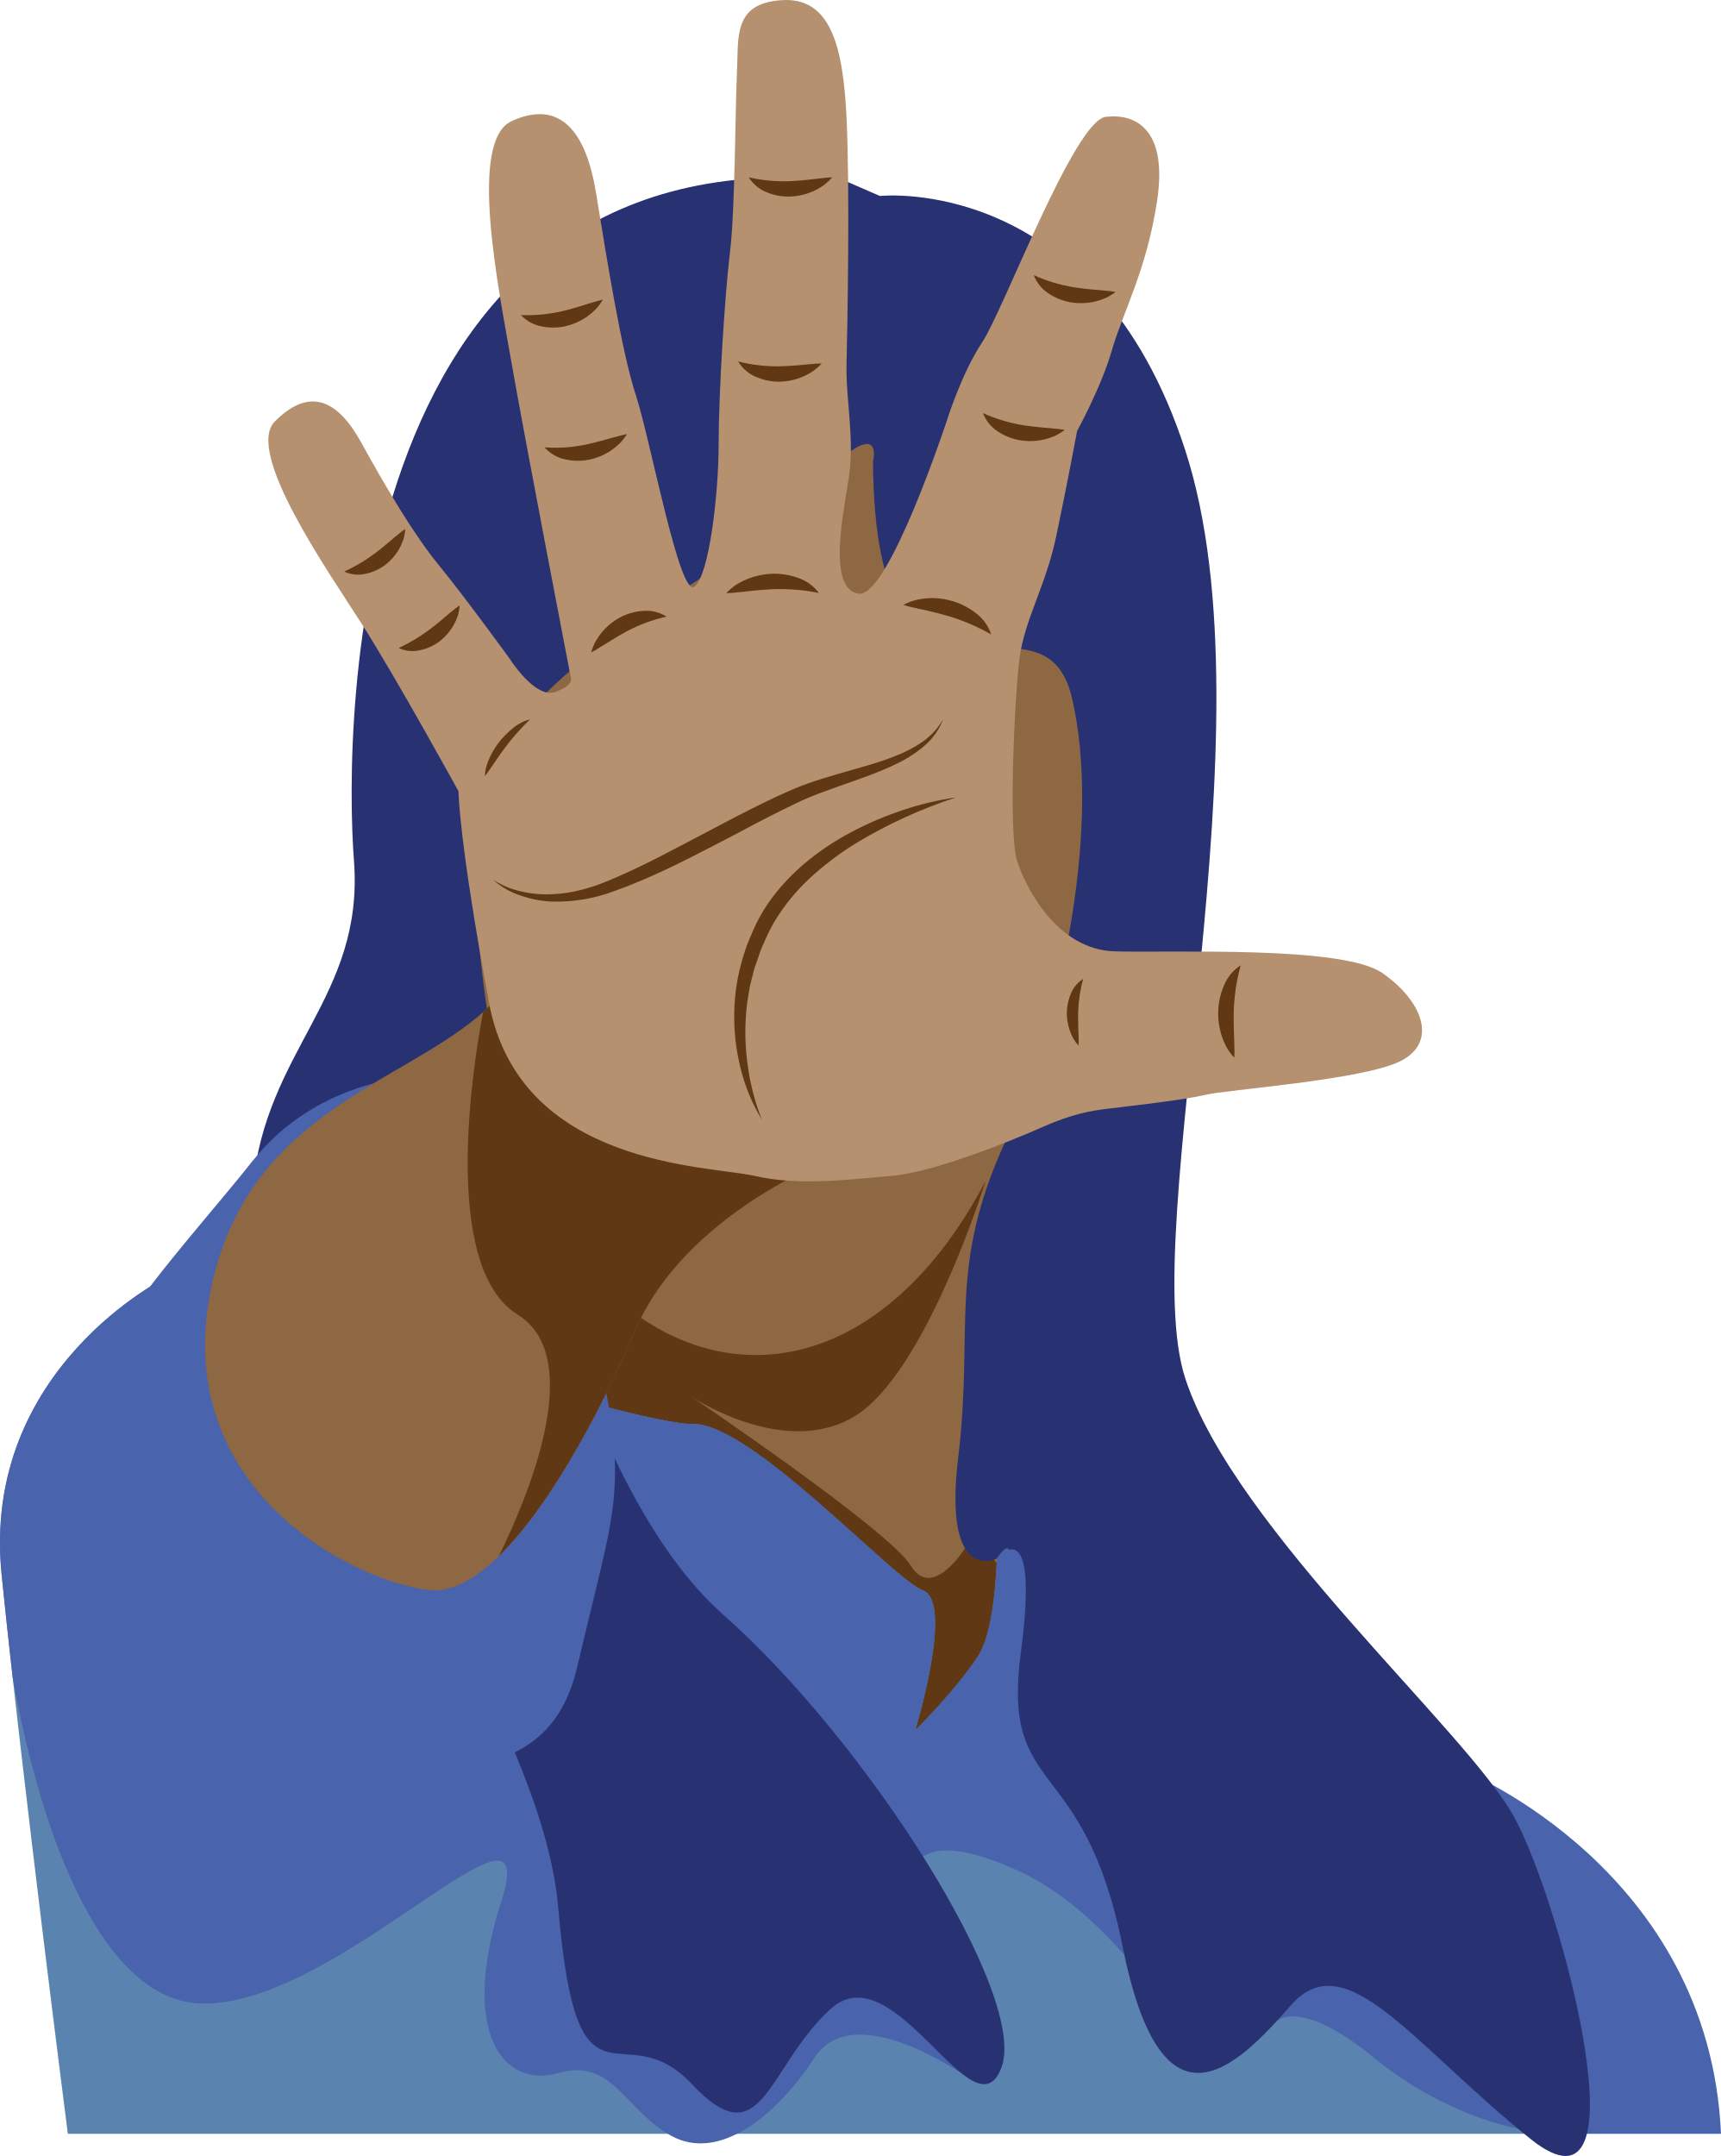
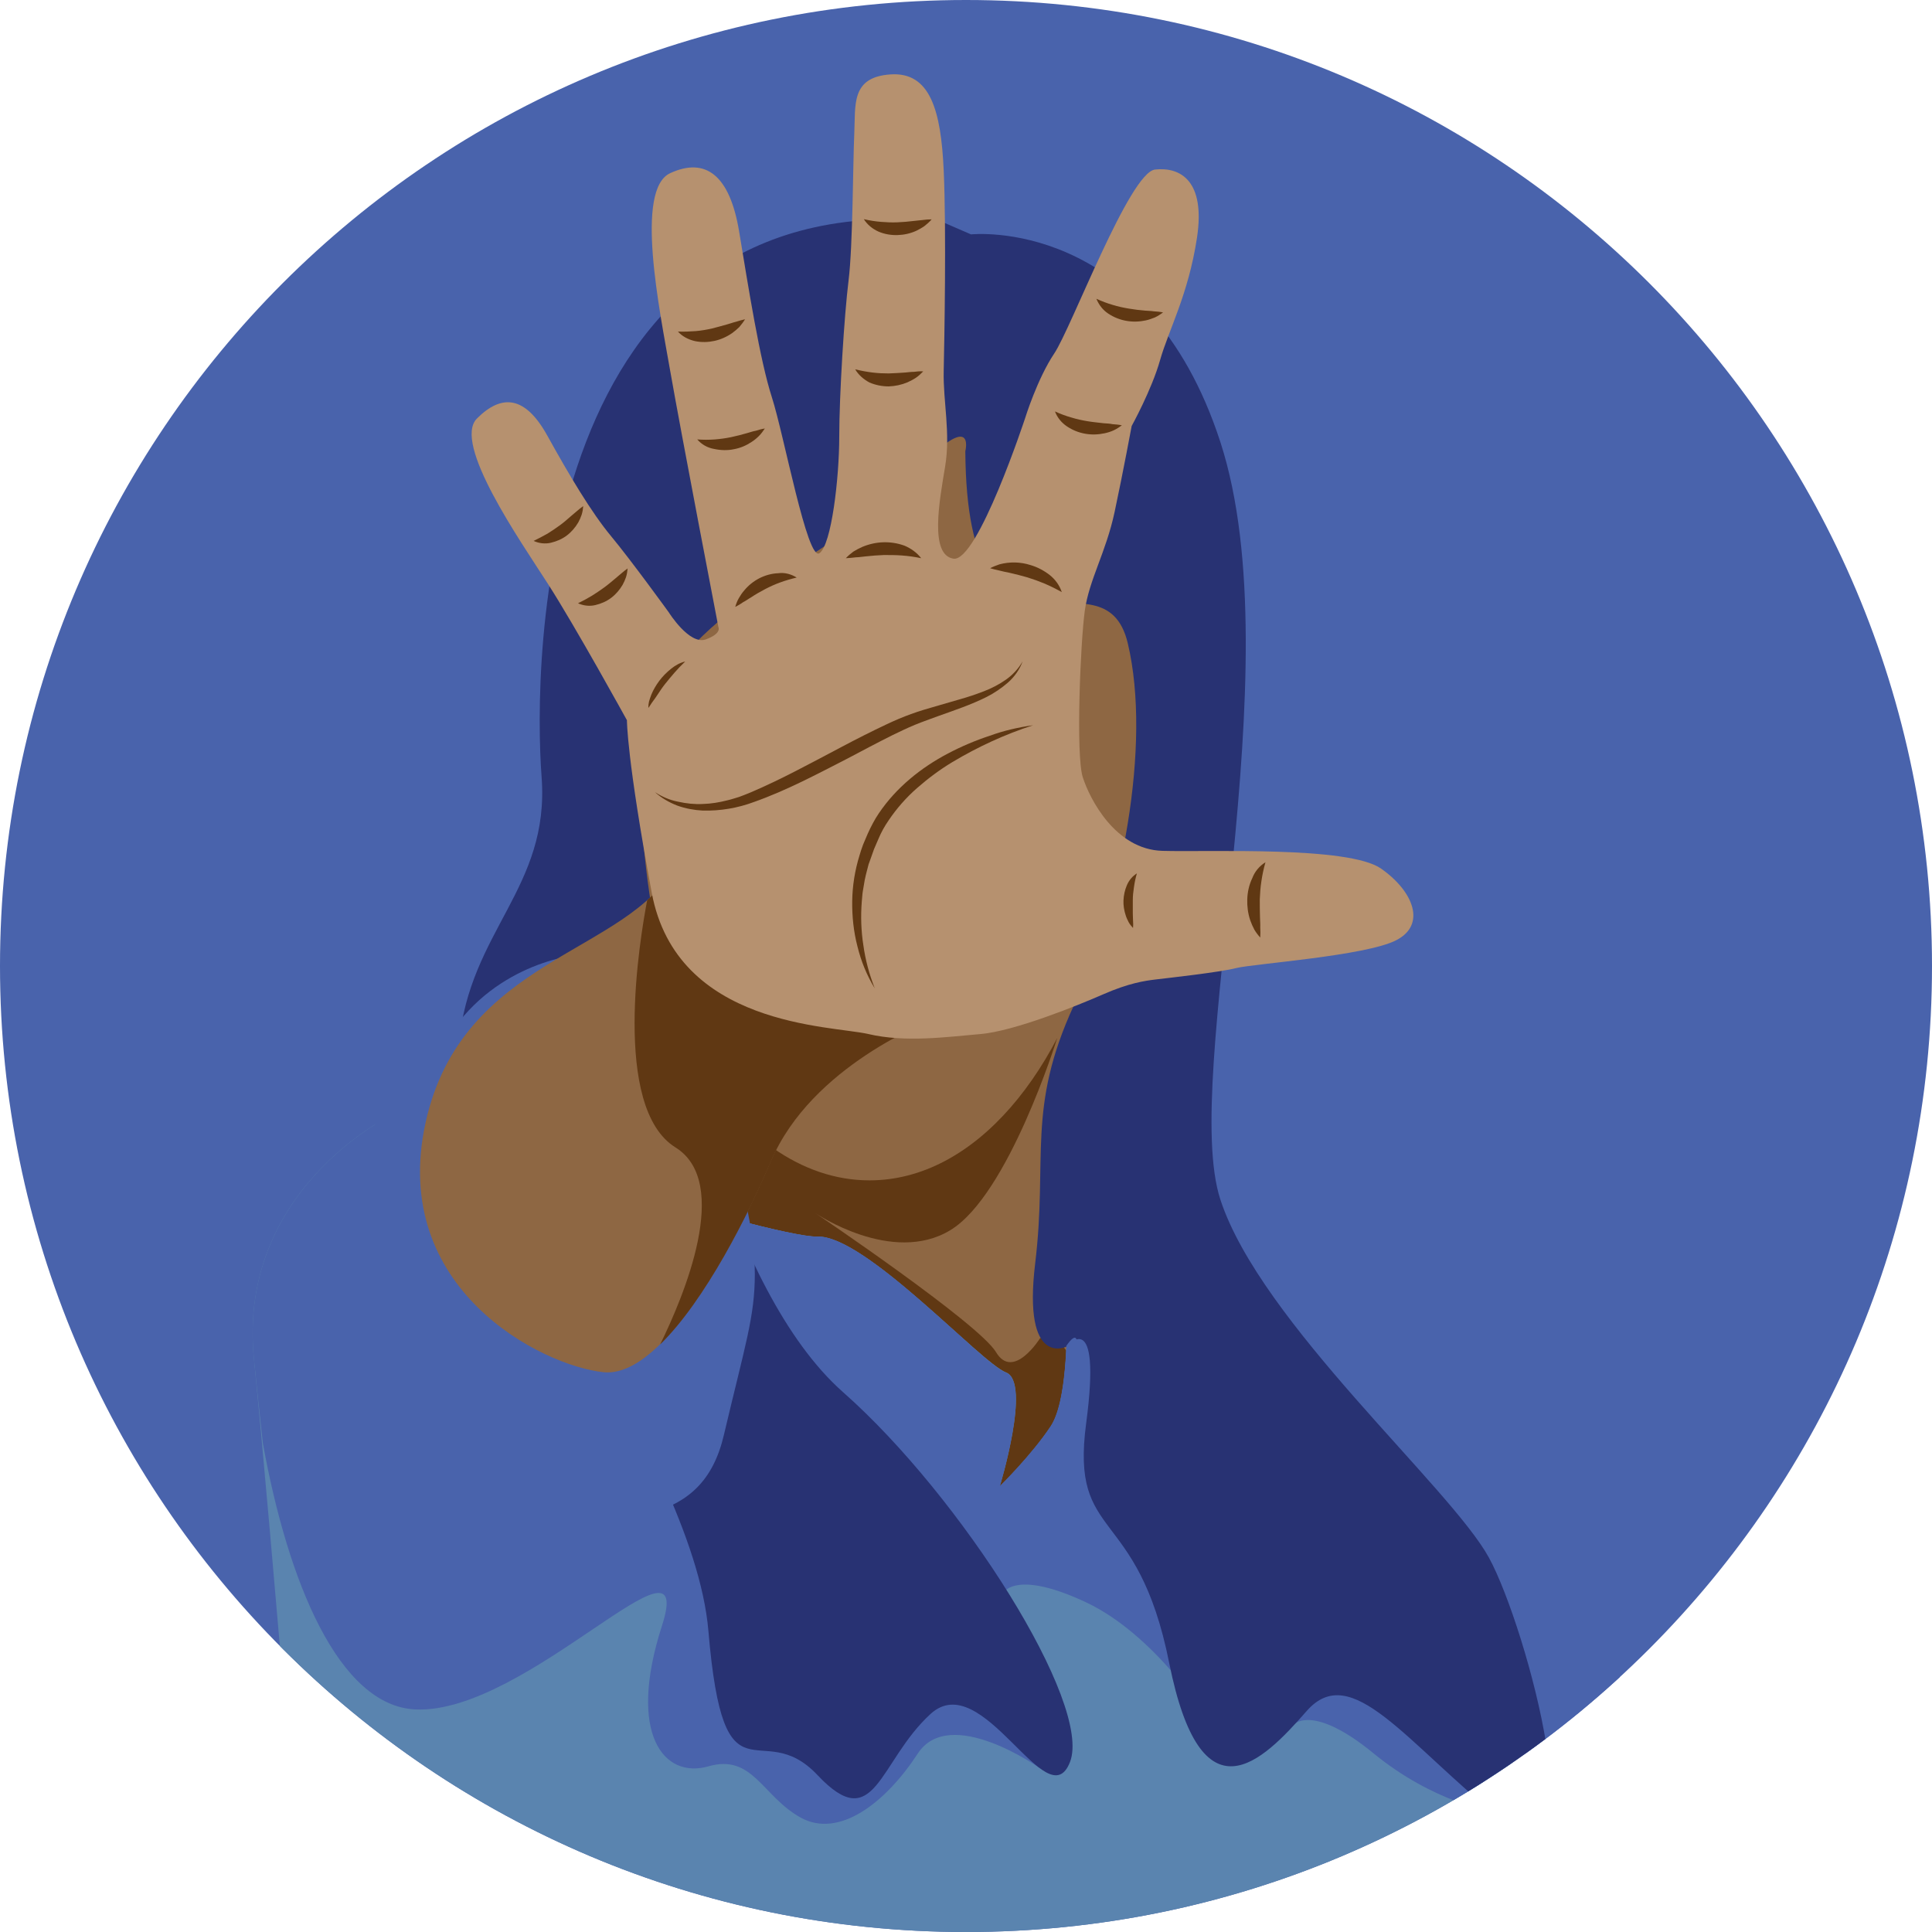
- <svg xmlns="http://www.w3.org/2000/svg" viewBox="0 0 617.34 773.27">
-   <defs>
-     <style>.cls-1{fill:#4963ac;}.cls-2{fill:#8e6743;}.cls-3{fill:#603813;}.cls-4{fill:#5a84af;}.cls-5{fill:#283273;}.cls-6{fill:#b6916f;}</style>
-   </defs>
-   <g id="Layer_2" data-name="Layer 2">
-     <g id="Layer_1-2" data-name="Layer 1">
-       <path class="cls-1" d="M525,635.06s88.17,35.51,92.38,130.26h-49Z" />
-       <rect class="cls-2" x="187.83" y="363.2" width="192.44" height="289.5" />
-       <path class="cls-3" d="M353.52,423.71s-21.31,68.7-46.91,84.24-59.3-7.49-59.3-7.49,71.77,48.41,79.43,61.1,19.44-6.25,19.44-6.25h7.34s19.89,25.81,23,33.82-12.51,68.6-26.86,76-24.33,18.1-63,8.74S173,598.28,162,584.07,101.87,491,104.36,482.91s-8.11-30,27.47-46.82,72.41-51.5,108.62-49.78S353.52,423.71,353.52,423.71Z" />
-       <path class="cls-2" d="M425,251.6c0-82.55-57.8-149.47-129.11-149.47S166.79,169.05,166.79,251.6v.19A293.33,293.33,0,0,0,162,305c0,100,48.86,181,109.13,181,46.05,0,85.43-47.3,101.46-114.19C404.39,344.61,425,300.9,425,251.6Z" />
-       <path class="cls-4" d="M60,457.94S-6.91,490.71.58,564.68,24.34,765.32,24.34,765.32h527s-54.49-149.89-82.58-194.93-111-28.18-111-28.18,1.41,39.32-7,52-22.47,26.46-22.47,26.46,14-45.94,2.8-50.24-61.79-60.33-82.86-59.71S60,457.94,60,457.94Z" />
-       <path class="cls-1" d="M458.05,724.85s8.37-8.48,34.58,13,51.89,25.57,51.89,25.57l-10.69-40.26-32.54-24.63s-28.32-.94-31.13,0Z" />
-       <path class="cls-1" d="M71.59,718.55c49,2.19,123.66-84.58,108.3-36.83s.94,67.42,20.38,61.8S223.9,756.63,240.76,766s37.45-6.55,51.5-28.09,53.52,6.35,53.52,6.35l-15.36-77.51s5.84-9.36,35.81,4.68,52.43,49.63,52.43,49.63-39.32-176-44.94-178.84c-1.12-.56-2.2-1.23-3.41-1.84-7.69.86-12.51,1.84-12.51,1.84s1.41,39.32-7,52-22.47,26.46-22.47,26.46,14-45.94,2.8-50.24-61.79-60.33-82.86-59.71S60,457.94,60,457.94-6.91,490.71.58,564.68C1.69,575.62,3,588.11,4.52,601.44h0C15.48,662.54,37.88,717.05,71.59,718.55Z" />
-       <path class="cls-1" d="M326.77,567.75h0l0,0Z" />
-       <path class="cls-1" d="M330.42,666.74a3.12,3.12,0,0,1,.25-.31c-.59-2.74-2.86-10-11.49-27.78-12.18-25-65.78-69.29-52.44-75.14s5.85-28.56,14-28.32c5.39.15,23.86,14.41,35.7,24-19.94-17.53-52.37-49-68.18-48.51-6,.18-24.05-4.07-46.68-10.22-2,6.4-2.21,15.37-1.3,17.64,1.41,3.51,26,55.48,26,57.58s98.56,87,104.37,92Z" />
-       <path class="cls-5" d="M313.17,165.64s5.3-20.91-25.6,12.8S189.26,234.62,175.21,281s10.5,133.43,10.5,133.43,21.81,118.78,73.77,164.73,109.56,137,99.73,162.52-38.4-42.14-61.34-21.07-24.34,53.84-49.62,26.92-41.19,16.62-48-63.44S86.18,475.41,90.67,425.94s40-68.27,36.31-117.16S124.22,46.48,302.81,64.71l12.85,5.58s77.25-8.43,109.56,91.29-17.74,278.87,0,332.87,101.12,126.41,118,157.31,48.3,149.43,5.89,115.44-66.29-70.5-86-48-46.35,49.16-60.39-21.07-43.48-52.65-36.52-105.34S357.68,559,357.68,559s-19.54,9.89-13.92-36.46-3.91-68,17-113.37,34.34-114.37,23.73-159.1S314,274,313.17,165.64Z" />
-       <path class="cls-1" d="M330.67,642.86c7,5.15,29,9.84,29,9.84s-14-7.49-10.76-22S365.8,562.94,362,555.85c-.73-1.38-2.3,0-4.35,3-.5,12.3-2.11,28.12-6.9,35.3-8.43,12.65-22.47,26.46-22.47,26.46S323.68,637.71,330.67,642.86Z" />
-       <path class="cls-1" d="M147.12,386.31s-33.78,1.4-56.45,30-57.78,65.08-57.31,85.21S26.62,621.8,94.83,630.69s102.86,7,112.22-32.77,13.58-52,13.58-70.69-5.62-37.93-6.56-42.61S147.12,386.31,147.12,386.31Z" />
-       <path class="cls-2" d="M297.87,415.8s-52.43,19.66-70.22,61.8c-13.85,32.79-46.35,95.51-73.5,92.7S60,533.78,76,460.75s89.39-74,109.77-113.3,0,5.62,0,5.62Z" />
-       <path class="cls-3" d="M177.75,358.61c-1.4,1.5-2.88,2.94-4.44,4.34-3.19,16.66-15.71,91.12,12.4,108.56,24.75,15.35,3.7,65.36-6.73,86.57,19.89-19.43,38.91-57.37,48.67-80.48,17.79-42.14,70.22-61.8,70.22-61.8l-108-60.45C184.7,356.74,180.53,357.87,177.75,358.61Z" />
-       <path class="cls-6" d="M204.74,242.89s-16.54-85.83-21.22-112.67-15.61-79.59,0-86.77,26.22.93,30.27,25.59,9.05,56.48,14.36,72.87,15.61,72.26,20.91,68.52,8.74-33.08,8.74-51.19,2.19-53.37,4.06-68.66,1.87-51.5,2.5-64.3-1.57-25,15.91-26.22S302.43,16,303.68,42.2s.31,74.91,0,88.33,3.14,27.15.63,42.13-6.87,38.71,3.74,40.27,31.53-61.8,31.53-61.8,5.3-17.17,12.79-28.4,33.09-79.59,44.32-80.84,22.16,5,18.42,30-12.49,40.58-16.23,53.68-12.49,29-12.49,29-3.74,20-7.49,37.77S367.67,222,365.79,235.71s-4.05,63.44-.93,73.07,14.35,31.8,34.95,32.43,81.78-2.19,96.13,7.8,20,24.66,6.56,31.52-62.74,10.3-70.23,12.17-30.27,4.37-35.27,5-11.86,1.56-23.09,6.55-39,16.23-54,17.48-33.08,3.75-49.31,0-84.24-3.12-95.18-62.11-10.94-75.84-10.94-75.84S142,242.89,129.83,223.85s-42.13-61.8-31.21-72.72,21.23-10,30.9,7.49,19.35,33.71,28.09,44.32,25.28,33.39,25.28,33.39,9.05,14.36,16.23,11.87S204.74,242.89,204.74,242.89Z" />
-       <path class="cls-3" d="M268.6,63.6a54.93,54.93,0,0,0,7.65,1.2,61.21,61.21,0,0,0,7.15.19c2.37-.12,4.76-.31,7.25-.61,1.25-.1,2.49-.35,3.82-.43a34.44,34.44,0,0,1,4.09-.35,21,21,0,0,1-3.1,2.86,22.88,22.88,0,0,1-3.63,2.08,22.46,22.46,0,0,1-8.24,1.95A20.56,20.56,0,0,1,275.14,69,13.48,13.48,0,0,1,268.6,63.6Z" />
-       <path class="cls-3" d="M370.84,98.67a55.63,55.63,0,0,0,7.25,2.72,62,62,0,0,0,7,1.62c2.35.36,4.73.65,7.23.87,1.25.15,2.51.15,3.83.35a32.43,32.43,0,0,1,4.08.48,22.94,22.94,0,0,1-3.61,2.18,25,25,0,0,1-4,1.3,22.52,22.52,0,0,1-8.47.25,20.53,20.53,0,0,1-8-3.19A13.5,13.5,0,0,1,370.84,98.67Z" />
-       <path class="cls-3" d="M352.61,148.15a56.15,56.15,0,0,0,7.26,2.71,63.74,63.74,0,0,0,7,1.63c2.35.35,4.73.65,7.23.86,1.24.15,2.51.15,3.83.35a32.07,32.07,0,0,1,4.07.48,22.07,22.07,0,0,1-3.61,2.18,23.64,23.64,0,0,1-4,1.3,22.52,22.52,0,0,1-8.47.25,20.53,20.53,0,0,1-8-3.19A13.54,13.54,0,0,1,352.61,148.15Z" />
-       <path class="cls-3" d="M264.8,129.64a56.48,56.48,0,0,0,7.62,1.39,61.52,61.52,0,0,0,7.14.36c2.38-.07,4.77-.2,7.27-.43,1.25-.07,2.5-.3,3.83-.34a33.2,33.2,0,0,1,4.1-.25,21.48,21.48,0,0,1-3.17,2.78,23.33,23.33,0,0,1-3.68,2,22.45,22.45,0,0,1-8.29,1.75,20.42,20.42,0,0,1-8.4-1.73A13.47,13.47,0,0,1,264.8,129.64Z" />
-       <path class="cls-3" d="M186.87,113a55.34,55.34,0,0,0,7.75-.23,60.23,60.23,0,0,0,7-1.14c2.31-.56,4.63-1.19,7-1.94,1.21-.33,2.38-.81,3.67-1.13a34.38,34.38,0,0,1,4-1.1,22,22,0,0,1-2.51,3.39,24.42,24.42,0,0,1-3.19,2.71,22.52,22.52,0,0,1-7.74,3.44,20.34,20.34,0,0,1-8.58.06A13.48,13.48,0,0,1,186.87,113Z" />
-       <path class="cls-3" d="M123.5,205a60.29,60.29,0,0,0,6.12-3.25c1.84-1.11,3.53-2.29,5.21-3.53s3.29-2.62,5-4.06c.88-.69,1.67-1.49,2.63-2.2a29,29,0,0,1,2.94-2.26,18.78,18.78,0,0,1-.68,3.75,20.72,20.72,0,0,1-1.53,3.44,19.48,19.48,0,0,1-5,5.72,17.64,17.64,0,0,1-7,3.18A11.7,11.7,0,0,1,123.5,205Z" />
-       <path class="cls-3" d="M143,232.41a60.26,60.26,0,0,0,6.12-3.26c1.84-1.1,3.53-2.29,5.21-3.53s3.3-2.61,5-4.05c.88-.69,1.67-1.49,2.64-2.2a26.52,26.52,0,0,1,2.93-2.26,18.91,18.91,0,0,1-.68,3.75,21.1,21.1,0,0,1-1.53,3.44,19.6,19.6,0,0,1-5,5.72,17.78,17.78,0,0,1-7,3.18A11.76,11.76,0,0,1,143,232.41Z" />
-       <path class="cls-3" d="M195.35,160.45a55.22,55.22,0,0,0,7.75,0,60.9,60.9,0,0,0,7.08-1c2.32-.5,4.65-1.08,7.06-1.77,1.22-.3,2.4-.75,3.7-1a33,33,0,0,1,4-1,21.44,21.44,0,0,1-2.59,3.32,25,25,0,0,1-3.25,2.64,22.59,22.59,0,0,1-7.82,3.24,20.34,20.34,0,0,1-8.58-.14A13.56,13.56,0,0,1,195.35,160.45Z" />
-       <path class="cls-3" d="M239.12,221.15a56,56,0,0,0-7.43,2.21,61.84,61.84,0,0,0-6.53,2.89c-2.09,1.13-4.17,2.33-6.29,3.67-1.09.63-2.1,1.39-3.27,2a33.69,33.69,0,0,1-3.54,2.07,21.44,21.44,0,0,1,1.57-3.91,23.76,23.76,0,0,1,2.39-3.44,22.59,22.59,0,0,1,6.6-5.3,20.5,20.5,0,0,1,8.28-2.25A13.6,13.6,0,0,1,239.12,221.15Z" />
-       <path class="cls-3" d="M190.15,258c-1.79,1.72-3.28,3.3-4.7,4.9s-2.69,3.19-3.95,4.82-2.43,3.32-3.63,5.09c-.63.88-1.18,1.79-1.87,2.71s-1.24,1.88-2.05,2.87a15.15,15.15,0,0,1,.34-2.84,22.48,22.48,0,0,1,1-3,28.32,28.32,0,0,1,3.54-6.1,30.1,30.1,0,0,1,5.28-5.36A15.07,15.07,0,0,1,190.15,258Z" />
-       <path class="cls-3" d="M293.76,212.67a68,68,0,0,0-8.54-1.18,78.3,78.3,0,0,0-7.94-.17c-2.63.13-5.27.33-8,.63-1.39.1-2.76.36-4.23.44a39.62,39.62,0,0,1-4.53.36,22.3,22.3,0,0,1,3.33-2.87,26.23,26.23,0,0,1,4-2.1,26.91,26.91,0,0,1,9.08-2,25.16,25.16,0,0,1,9.42,1.5A15.53,15.53,0,0,1,293.76,212.67Z" />
-       <path class="cls-3" d="M355.58,227.57a68.21,68.21,0,0,0-7.72-3.84A76.67,76.67,0,0,0,340.4,221c-2.54-.72-5.11-1.37-7.81-2-1.35-.34-2.73-.53-4.15-.93a40,40,0,0,1-4.41-1.1,22.66,22.66,0,0,1,4.08-1.66,25.16,25.16,0,0,1,13.65.3,25.19,25.19,0,0,1,8.46,4.42A15.53,15.53,0,0,1,355.58,227.57Z" />
-       <path class="cls-3" d="M445.08,346.21a68.66,68.66,0,0,0-1.78,8.43,76.27,76.27,0,0,0-.72,7.9c-.05,2.64,0,5.29.07,8.06,0,1.39.17,2.77.14,4.24a40,40,0,0,1,0,4.54,22.31,22.31,0,0,1-2.64-3.52,27.3,27.3,0,0,1-1.81-4.09,26.54,26.54,0,0,1-1.33-9.2,25.22,25.22,0,0,1,2.15-9.29A15.46,15.46,0,0,1,445.08,346.21Z" />
-       <path class="cls-3" d="M388.57,351.09a49.55,49.55,0,0,0-1.28,6.08,55.86,55.86,0,0,0-.53,5.71c0,1.89,0,3.81.05,5.8,0,1,.13,2,.11,3.07a29.44,29.44,0,0,1,0,3.27,16.32,16.32,0,0,1-1.9-2.54,20,20,0,0,1-1.31-3,19.27,19.27,0,0,1-1-6.63,18.22,18.22,0,0,1,1.55-6.71A11.17,11.17,0,0,1,388.57,351.09Z" />
-       <path class="cls-3" d="M176.84,315.48A29.82,29.82,0,0,0,187,319.73a39.33,39.33,0,0,0,10.85,1,48.63,48.63,0,0,0,10.73-1.59c1.76-.39,3.46-1.05,5.2-1.54,1.71-.65,3.42-1.27,5.12-2,6.76-2.86,13.44-6.07,20-9.51s13.2-6.87,19.79-10.38S272,288.81,278.8,285.6c3.44-1.56,6.88-3.12,10.51-4.43s7.19-2.38,10.8-3.43l10.73-3.11c3.56-1,7.08-2.17,10.47-3.54A44.6,44.6,0,0,0,331,266a24.57,24.57,0,0,0,7.38-8.11,23.49,23.49,0,0,1-6.41,9.29,44.15,44.15,0,0,1-9.52,6.35c-6.82,3.44-14,5.81-21,8.28-3.49,1.26-7,2.48-10.38,3.85s-6.68,3-10,4.63c-6.63,3.28-13.21,6.78-19.8,10.28-13.27,6.84-26.52,13.94-40.85,19a58.25,58.25,0,0,1-22.59,3.78,39.46,39.46,0,0,1-11.25-2.2A27.64,27.64,0,0,1,176.84,315.48Z" />
-       <path class="cls-3" d="M343,286a172.19,172.19,0,0,0-35.51,16.18,107.11,107.11,0,0,0-15.46,11.41,72.07,72.07,0,0,0-12.48,14.23A53.7,53.7,0,0,0,275,336l-1.92,4.36c-.62,1.46-1,3-1.58,4.48l-.79,2.25c-.24.76-.41,1.54-.61,2.3-.37,1.55-.83,3.08-1.14,4.63l-.78,4.71c-.29,1.57-.34,3.17-.53,4.76a84.84,84.84,0,0,0,.66,19.22,82.7,82.7,0,0,0,5,18.88,65.21,65.21,0,0,1-7.61-18.35,75.54,75.54,0,0,1-2.3-20,70.94,70.94,0,0,1,3.17-20c.51-1.62,1-3.26,1.6-4.83l2-4.69a57.83,57.83,0,0,1,4.88-9c7.67-11.43,18.62-20.06,30.39-26.31a120.36,120.36,0,0,1,18.36-7.84A109.12,109.12,0,0,1,343,286Z" />
+ <svg xmlns="http://www.w3.org/2000/svg" xmlns:xlink="http://www.w3.org/1999/xlink" version="1.1" id="Layer_1" x="0px" y="0px" viewBox="0 0 849 849" style="enable-background:new 0 0 849 849;" xml:space="preserve">
+   <style type="text/css">
+ 	.st0{fill:#4963AC;}
+ 	.st1{clip-path:url(#SVGID_00000069366500337334206550000003353600462111059620_);}
+ 	.st2{fill:#8E6743;}
+ 	.st3{fill:#603813;}
+ 	.st4{fill:#5A84AF;}
+ 	.st5{fill:#283273;}
+ 	.st6{fill:#B6916F;}
+ </style>
+   <circle class="st0" cx="424.5" cy="424.5" r="424.5" />
+   <g>
+     <defs>
+       <circle id="SVGID_1_" cx="424.5" cy="424.5" r="424.5" />
+     </defs>
+     <clipPath id="SVGID_00000106859358218551193630000005463411572709622932_">
+       <use xlink:href="#SVGID_1_" style="overflow:visible;" />
+     </clipPath>
+     <g id="Layer_2_00000149378010819942552740000013767180515876178076_" style="clip-path:url(#SVGID_00000106859358218551193630000005463411572709622932_);">
+       <g id="Layer_1-2">
+         <path class="st0" d="M636,667.7c0,0,88.2,35.5,92.4,130.3h-49L636,667.7z" />
+         <rect x="298.8" y="395.9" class="st2" width="192.4" height="289.5" />
+         <path class="st3" d="M464.5,456.4c0,0-21.3,68.7-46.9,84.2c-25.6,15.5-59.3-7.5-59.3-7.5s71.8,48.4,79.4,61.1s19.4-6.2,19.4-6.2     h7.3c0,0,19.9,25.8,23,33.8s-12.5,68.6-26.9,76s-24.3,18.1-63,8.7S284,630.9,273,616.7s-60.1-93.1-57.6-101.2     c2.5-8.1-8.1-30,27.5-46.8s72.4-51.5,108.6-49.8S464.5,456.4,464.5,456.4z" />
+         <path class="st2" d="M536,284.3c0-82.6-57.8-149.5-129.1-149.5s-129.1,66.9-129.1,149.5v0.2c-3.2,17.6-4.8,35.4-4.8,53.2     c0,100,48.9,181,109.1,181c46,0,85.4-47.3,101.5-114.2C515.4,377.3,536,333.6,536,284.3z" />
+         <path class="st4" d="M171,490.6c0,0-66.9,32.8-59.4,106.7c7.5,74,23.8,275.3,23.8,275.3H710c0,0-102.1-224.6-130.2-269.6     s-111-28.2-111-28.2s1.4,39.3-7,52s-22.5,26.5-22.5,26.5s14-45.9,2.8-50.2s-61.8-60.3-82.9-59.7C338.2,544,171,490.6,171,490.6z" />
+         <path class="st0" d="M569,757.5c0,0,8.4-8.5,34.6,13s51.9,25.6,51.9,25.6l-10.7-40.3l-32.5-24.6c0,0-28.3-0.9-31.1,0L569,757.5z" />
+         <path class="st0" d="M182.6,751.2c49,2.2,123.7-84.6,108.3-36.8c-15.4,47.8,0.9,67.4,20.4,61.8s23.6,13.1,40.5,22.5     c16.9,9.4,37.4-6.5,51.5-28.1s53.5,6.3,53.5,6.3l-15.4-77.5c0,0,5.8-9.4,35.8,4.7s52.4,49.6,52.4,49.6s-39.3-176-44.9-178.8     c-1.1-0.6-2.2-1.2-3.4-1.8c-7.7,0.9-12.5,1.8-12.5,1.8s1.4,39.3-7,52s-22.5,26.5-22.5,26.5s14-45.9,2.8-50.2     s-61.8-60.3-82.9-59.7C338.2,544,171,490.6,171,490.6s-66.9,32.8-59.4,106.7c1.1,10.9,2.4,23.4,3.9,36.8l0,0     C126.5,695.2,148.9,749.7,182.6,751.2z" />
+         <path class="st0" d="M437.8,600.4L437.8,600.4L437.8,600.4z" />
+         <path class="st0" d="M441.4,699.4c0.1-0.1,0.2-0.2,0.2-0.3c-0.6-2.7-2.9-10-11.5-27.8c-12.2-25-65.8-69.3-52.4-75.1     s5.9-28.6,14-28.3c5.4,0.2,23.9,14.4,35.7,24c-19.9-17.5-52.4-49-68.2-48.5c-6,0.2-24.1-4.1-46.7-10.2c-2,6.4-2.2,15.4-1.3,17.6     c1.4,3.5,26,55.5,26,57.6s98.6,87,104.4,92L441.4,699.4z" />
+         <path class="st5" d="M424.2,198.3c0,0,5.3-20.9-25.6,12.8s-98.3,56.2-112.4,102.6s10.5,133.4,10.5,133.4s21.8,118.8,73.8,164.7     s109.6,137,99.7,162.5s-38.4-42.1-61.3-21.1s-24.3,53.8-49.6,26.9s-41.2,16.6-48-63.4S197.2,508.1,201.7,458.6     s40-68.3,36.3-117.2S235.2,79.1,413.8,97.4l12.9,5.6c0,0,77.2-8.4,109.6,91.3c32.3,99.7-17.7,278.9,0,332.9     s101.1,126.4,118,157.3s48.3,149.4,5.9,115.4s-66.3-70.5-86-48s-46.3,49.2-60.4-21.1c-14-70.2-43.5-52.7-36.5-105.3     s-8.5-33.8-8.5-33.8s-19.5,9.9-13.9-36.5s-3.9-68,17-113.4s34.3-114.4,23.7-159.1S425,306.7,424.2,198.3z" />
+         <path class="st0" d="M441.7,675.5c7,5.2,29,9.8,29,9.8s-14-7.5-10.8-22s16.9-67.8,13.1-74.9c-0.7-1.4-2.3,0-4.4,3     c-0.5,12.3-2.1,28.1-6.9,35.3c-8.4,12.7-22.5,26.5-22.5,26.5S434.7,670.4,441.7,675.5z" />
+         <path class="st0" d="M258.1,419c0,0-33.8,1.4-56.4,30s-57.8,65.1-57.3,85.2c0.5,20.1-6.7,120.3,61.5,129.2s102.9,7,112.2-32.8     c9.4-39.8,13.6-52,13.6-70.7s-5.6-37.9-6.6-42.6S258.1,419,258.1,419z" />
+         <path class="st2" d="M408.9,448.5c0,0-52.4,19.7-70.2,61.8c-13.9,32.8-46.4,95.5-73.5,92.7S171,566.4,187,493.4     s89.4-74,109.8-113.3s0,5.6,0,5.6L408.9,448.5z" />
+         <path class="st3" d="M288.8,391.3c-1.4,1.5-2.9,2.9-4.4,4.3c-3.2,16.7-15.7,91.1,12.4,108.6c24.8,15.4,3.7,65.4-6.7,86.6     c19.9-19.4,38.9-57.4,48.7-80.5c17.8-42.1,70.2-61.8,70.2-61.8l-108-60.5C295.7,389.4,291.5,390.5,288.8,391.3z" />
+         <path class="st6" d="M315.7,275.6c0,0-16.5-85.8-21.2-112.7c-4.7-26.8-15.6-79.6,0-86.8c15.6-7.2,26.2,0.9,30.3,25.6     s9.1,56.5,14.4,72.9s15.6,72.3,20.9,68.5c5.3-3.7,8.7-33.1,8.7-51.2s2.2-53.4,4.1-68.7s1.9-51.5,2.5-64.3s-1.6-25,15.9-26.2     c17.5-1.2,22.2,15.9,23.4,42.1s0.3,74.9,0,88.3s3.1,27.1,0.6,42.1s-6.9,38.7,3.7,40.3s31.5-61.8,31.5-61.8s5.3-17.2,12.8-28.4     c7.5-11.2,33.1-79.6,44.3-80.8c11.2-1.2,22.2,5,18.4,30s-12.5,40.6-16.2,53.7c-3.7,13.1-12.5,29-12.5,29s-3.7,20-7.5,37.8     s-11.2,29.7-13.1,43.4c-1.9,13.7-4,63.4-0.9,73.1s14.4,31.8,35,32.4s81.8-2.2,96.1,7.8c14.3,10,20,24.7,6.6,31.5     c-13.4,6.9-62.7,10.3-70.2,12.2s-30.3,4.4-35.3,5c-5,0.6-11.9,1.6-23.1,6.5s-39,16.2-54,17.5s-33.1,3.8-49.3,0     s-84.2-3.1-95.2-62.1s-10.9-75.8-10.9-75.8s-22.5-40.9-34.7-59.9s-42.1-61.8-31.2-72.7c10.9-10.9,21.2-10,30.9,7.5     s19.3,33.7,28.1,44.3s25.3,33.4,25.3,33.4s9,14.4,16.2,11.9C317.3,278.4,315.7,275.6,315.7,275.6z" />
+         <path class="st3" d="M379.6,96.3c2.5,0.6,5.1,1,7.6,1.2c2.4,0.2,4.8,0.3,7.1,0.2c2.4-0.1,4.8-0.3,7.2-0.6     c1.2-0.1,2.5-0.3,3.8-0.4c1.4-0.2,2.7-0.3,4.1-0.3c-0.9,1.1-2,2-3.1,2.9c-1.1,0.8-2.4,1.5-3.6,2.1c-2.6,1.2-5.4,1.8-8.2,1.9     c-2.9,0.1-5.8-0.4-8.4-1.5C383.4,100.6,381.1,98.7,379.6,96.3z" />
+         <path class="st3" d="M481.8,131.3c2.4,1.1,4.8,2,7.2,2.7c2.3,0.7,4.6,1.2,7,1.6c2.4,0.4,4.7,0.7,7.2,0.9c1.2,0.1,2.5,0.1,3.8,0.3     c1.4,0.1,2.7,0.2,4.1,0.5c-1.1,0.8-2.3,1.6-3.6,2.2c-1.3,0.5-2.6,1-4,1.3c-2.8,0.6-5.7,0.7-8.5,0.2c-2.9-0.5-5.6-1.6-8-3.2     C484.7,136.3,482.9,134,481.8,131.3z" />
+         <path class="st3" d="M463.6,180.8c2.4,1.1,4.8,2,7.3,2.7c2.3,0.7,4.6,1.2,7,1.6c2.4,0.4,4.7,0.6,7.2,0.9c1.2,0.1,2.5,0.1,3.8,0.4     c1.4,0.1,2.7,0.2,4.1,0.5c-1.1,0.8-2.3,1.6-3.6,2.2c-1.3,0.6-2.6,1-4,1.3c-2.8,0.6-5.7,0.7-8.5,0.2c-2.9-0.5-5.6-1.6-8-3.2     C466.5,185.8,464.6,183.5,463.6,180.8z" />
+         <path class="st3" d="M375.8,162.3c2.5,0.6,5.1,1.1,7.6,1.4c2.4,0.3,4.8,0.4,7.1,0.4c2.4-0.1,4.8-0.2,7.3-0.4     c1.2-0.1,2.5-0.3,3.8-0.3c1.4-0.2,2.7-0.3,4.1-0.2c-1,1-2,2-3.2,2.8c-1.2,0.8-2.4,1.4-3.7,2c-2.6,1.1-5.4,1.7-8.3,1.8     c-2.9,0-5.8-0.6-8.4-1.7C379.5,166.7,377.3,164.8,375.8,162.3z" />
+         <path class="st3" d="M297.9,145.7c2.6,0.1,5.2,0,7.8-0.2c2.4-0.2,4.7-0.6,7-1.1c2.3-0.6,4.6-1.2,7-1.9c1.2-0.3,2.4-0.8,3.7-1.1     c1.3-0.4,2.6-0.8,4-1.1c-0.7,1.2-1.6,2.3-2.5,3.4c-1,1-2.1,1.9-3.2,2.7c-2.3,1.6-5,2.8-7.7,3.4c-2.8,0.6-5.7,0.7-8.6,0.1     C302.4,149.2,299.8,147.8,297.9,145.7z" />
+         <path class="st3" d="M234.5,237.7c2.1-1,4.1-2.1,6.1-3.2c1.8-1.1,3.5-2.3,5.2-3.5s3.3-2.6,5-4.1c0.9-0.7,1.7-1.5,2.6-2.2     c0.9-0.8,1.9-1.6,2.9-2.3c-0.1,1.3-0.3,2.5-0.7,3.8c-0.4,1.2-0.9,2.3-1.5,3.4c-1.3,2.2-3,4.2-5,5.7c-2.1,1.6-4.5,2.6-7,3.2     C239.6,239.1,236.9,238.8,234.5,237.7z" />
+         <path class="st3" d="M254,265.1c2.1-1,4.1-2.1,6.1-3.3c1.8-1.1,3.5-2.3,5.2-3.5c1.7-1.2,3.3-2.6,5-4c0.9-0.7,1.7-1.5,2.6-2.2     c0.9-0.8,1.9-1.6,2.9-2.3c-0.1,1.3-0.3,2.5-0.7,3.8c-0.4,1.2-0.9,2.3-1.5,3.4c-1.3,2.2-3,4.2-5,5.7c-2.1,1.6-4.5,2.6-7,3.2     C259.1,266.5,256.4,266.2,254,265.1z" />
+         <path class="st3" d="M306.4,193.1c2.6,0.2,5.2,0.2,7.8,0c2.4-0.2,4.7-0.5,7.1-1c2.3-0.5,4.7-1.1,7.1-1.8c1.2-0.3,2.4-0.8,3.7-1     c1.3-0.4,2.6-0.8,4-1c-0.8,1.2-1.6,2.3-2.6,3.3c-1,1-2.1,1.9-3.2,2.6c-2.4,1.6-5,2.7-7.8,3.2c-2.8,0.6-5.8,0.5-8.6-0.1     C310.9,196.8,308.3,195.3,306.4,193.1z" />
+         <path class="st3" d="M350.1,253.8c-2.5,0.6-5,1.3-7.4,2.2c-2.2,0.8-4.4,1.8-6.5,2.9c-2.1,1.1-4.2,2.3-6.3,3.7     c-1.1,0.6-2.1,1.4-3.3,2c-1.1,0.8-2.3,1.5-3.5,2.1c0.4-1.4,0.9-2.7,1.6-3.9c0.7-1.2,1.5-2.4,2.4-3.4c1.8-2.2,4.1-4,6.6-5.3     c2.6-1.3,5.4-2.1,8.3-2.2C344.8,251.5,347.7,252.3,350.1,253.8z" />
+         <path class="st3" d="M301.1,290.7c-1.8,1.7-3.3,3.3-4.7,4.9c-1.4,1.6-2.7,3.2-4,4.8s-2.4,3.3-3.6,5.1c-0.6,0.9-1.2,1.8-1.9,2.7     s-1.2,1.9-2,2.9c0-1,0.1-1.9,0.3-2.8c0.3-1,0.6-2,1-3c0.9-2.2,2.1-4.2,3.5-6.1c1.5-2,3.3-3.8,5.3-5.4     C296.9,292.3,298.9,291.2,301.1,290.7z" />
+         <path class="st3" d="M404.8,245.3c-2.8-0.6-5.7-1-8.5-1.2c-2.6-0.2-5.3-0.2-7.9-0.2c-2.6,0.1-5.3,0.3-8,0.6     c-1.4,0.1-2.8,0.4-4.2,0.4c-1.5,0.2-3,0.3-4.5,0.4c1-1.1,2.1-2,3.3-2.9c1.3-0.8,2.6-1.5,4-2.1c2.9-1.2,6-1.9,9.1-2     c3.2-0.1,6.4,0.4,9.4,1.5C400.3,241,402.9,242.8,404.8,245.3z" />
+         <path class="st3" d="M466.6,260.2c-2.5-1.4-5.1-2.7-7.7-3.8c-2.4-1-4.9-1.9-7.5-2.7c-2.5-0.7-5.1-1.4-7.8-2     c-1.4-0.3-2.7-0.5-4.1-0.9c-1.5-0.3-3-0.7-4.4-1.1c1.3-0.7,2.7-1.2,4.1-1.7c4.5-1.2,9.2-1.1,13.6,0.3c3.1,0.9,5.9,2.4,8.5,4.4     C463.7,254.6,465.6,257.2,466.6,260.2z" />
+         <path class="st3" d="M556.1,378.9c-0.8,2.8-1.4,5.6-1.8,8.4c-0.4,2.6-0.6,5.3-0.7,7.9c0,2.6,0,5.3,0.1,8.1c0,1.4,0.2,2.8,0.1,4.2     c0.1,1.5,0.1,3,0,4.5c-1-1.1-1.9-2.3-2.6-3.5c-0.7-1.3-1.3-2.7-1.8-4.1c-1-3-1.4-6.1-1.3-9.2c0.1-3.2,0.8-6.4,2.2-9.3     C551.4,383,553.4,380.6,556.1,378.9z" />
+         <path class="st3" d="M499.6,383.8c-0.6,2-1,4-1.3,6.1c-0.3,1.9-0.5,3.8-0.5,5.7c0,1.9,0,3.8,0,5.8c0,1,0.1,2,0.1,3.1     c0.1,1.1,0.1,2.2,0,3.3c-0.7-0.8-1.4-1.6-1.9-2.5c-0.5-1-1-2-1.3-3c-0.7-2.1-1.1-4.4-1-6.6c0.1-2.3,0.6-4.6,1.5-6.7     C496.2,386.7,497.7,385,499.6,383.8z" />
+         <path class="st3" d="M287.8,348.1c3.1,2,6.5,3.5,10.2,4.2c3.6,0.8,7.2,1.2,10.9,1c3.6-0.1,7.2-0.7,10.7-1.6     c1.8-0.4,3.5-1,5.2-1.5c1.7-0.6,3.4-1.3,5.1-2c6.8-2.9,13.4-6.1,20-9.5s13.2-6.9,19.8-10.4s13.3-6.9,20.1-10.1     c3.4-1.6,6.9-3.1,10.5-4.4s7.2-2.4,10.8-3.4l10.7-3.1c3.6-1,7.1-2.2,10.5-3.5c3.4-1.3,6.7-3,9.7-5.1c3-2.1,5.6-4.9,7.4-8.1     c-1.3,3.6-3.6,6.8-6.4,9.3c-2.9,2.5-6.1,4.7-9.5,6.4c-6.8,3.4-14,5.8-21,8.3c-3.5,1.3-7,2.5-10.4,3.9s-6.7,3-10,4.6     c-6.6,3.3-13.2,6.8-19.8,10.3c-13.3,6.8-26.5,13.9-40.9,19c-7.2,2.7-14.9,4-22.6,3.8c-3.8-0.2-7.6-0.9-11.2-2.2     C294,352.6,290.7,350.7,287.8,348.1z" />
+         <path class="st3" d="M454,318.7c-12.4,4-24.3,9.5-35.5,16.2c-5.5,3.3-10.7,7.2-15.5,11.4c-4.8,4.2-9,9-12.5,14.2     c-1.8,2.6-3.3,5.3-4.5,8.2l-1.9,4.4c-0.6,1.5-1,3-1.6,4.5l-0.8,2.2c-0.2,0.8-0.4,1.5-0.6,2.3c-0.4,1.5-0.8,3.1-1.1,4.6l-0.8,4.7     c-0.3,1.6-0.3,3.2-0.5,4.8c-0.5,6.4-0.3,12.9,0.7,19.2c0.9,6.5,2.6,12.8,5,18.9c-3.5-5.7-6-11.9-7.6-18.4     c-1.7-6.5-2.4-13.3-2.3-20c0.1-6.8,1.2-13.5,3.2-20c0.5-1.6,1-3.3,1.6-4.8l2-4.7c1.4-3.1,3-6.2,4.9-9     c7.7-11.4,18.6-20.1,30.4-26.3c5.9-3.1,12-5.7,18.4-7.8C441,321.1,447.5,319.6,454,318.7z" />
+       </g>
    </g>
  </g>
</svg>
